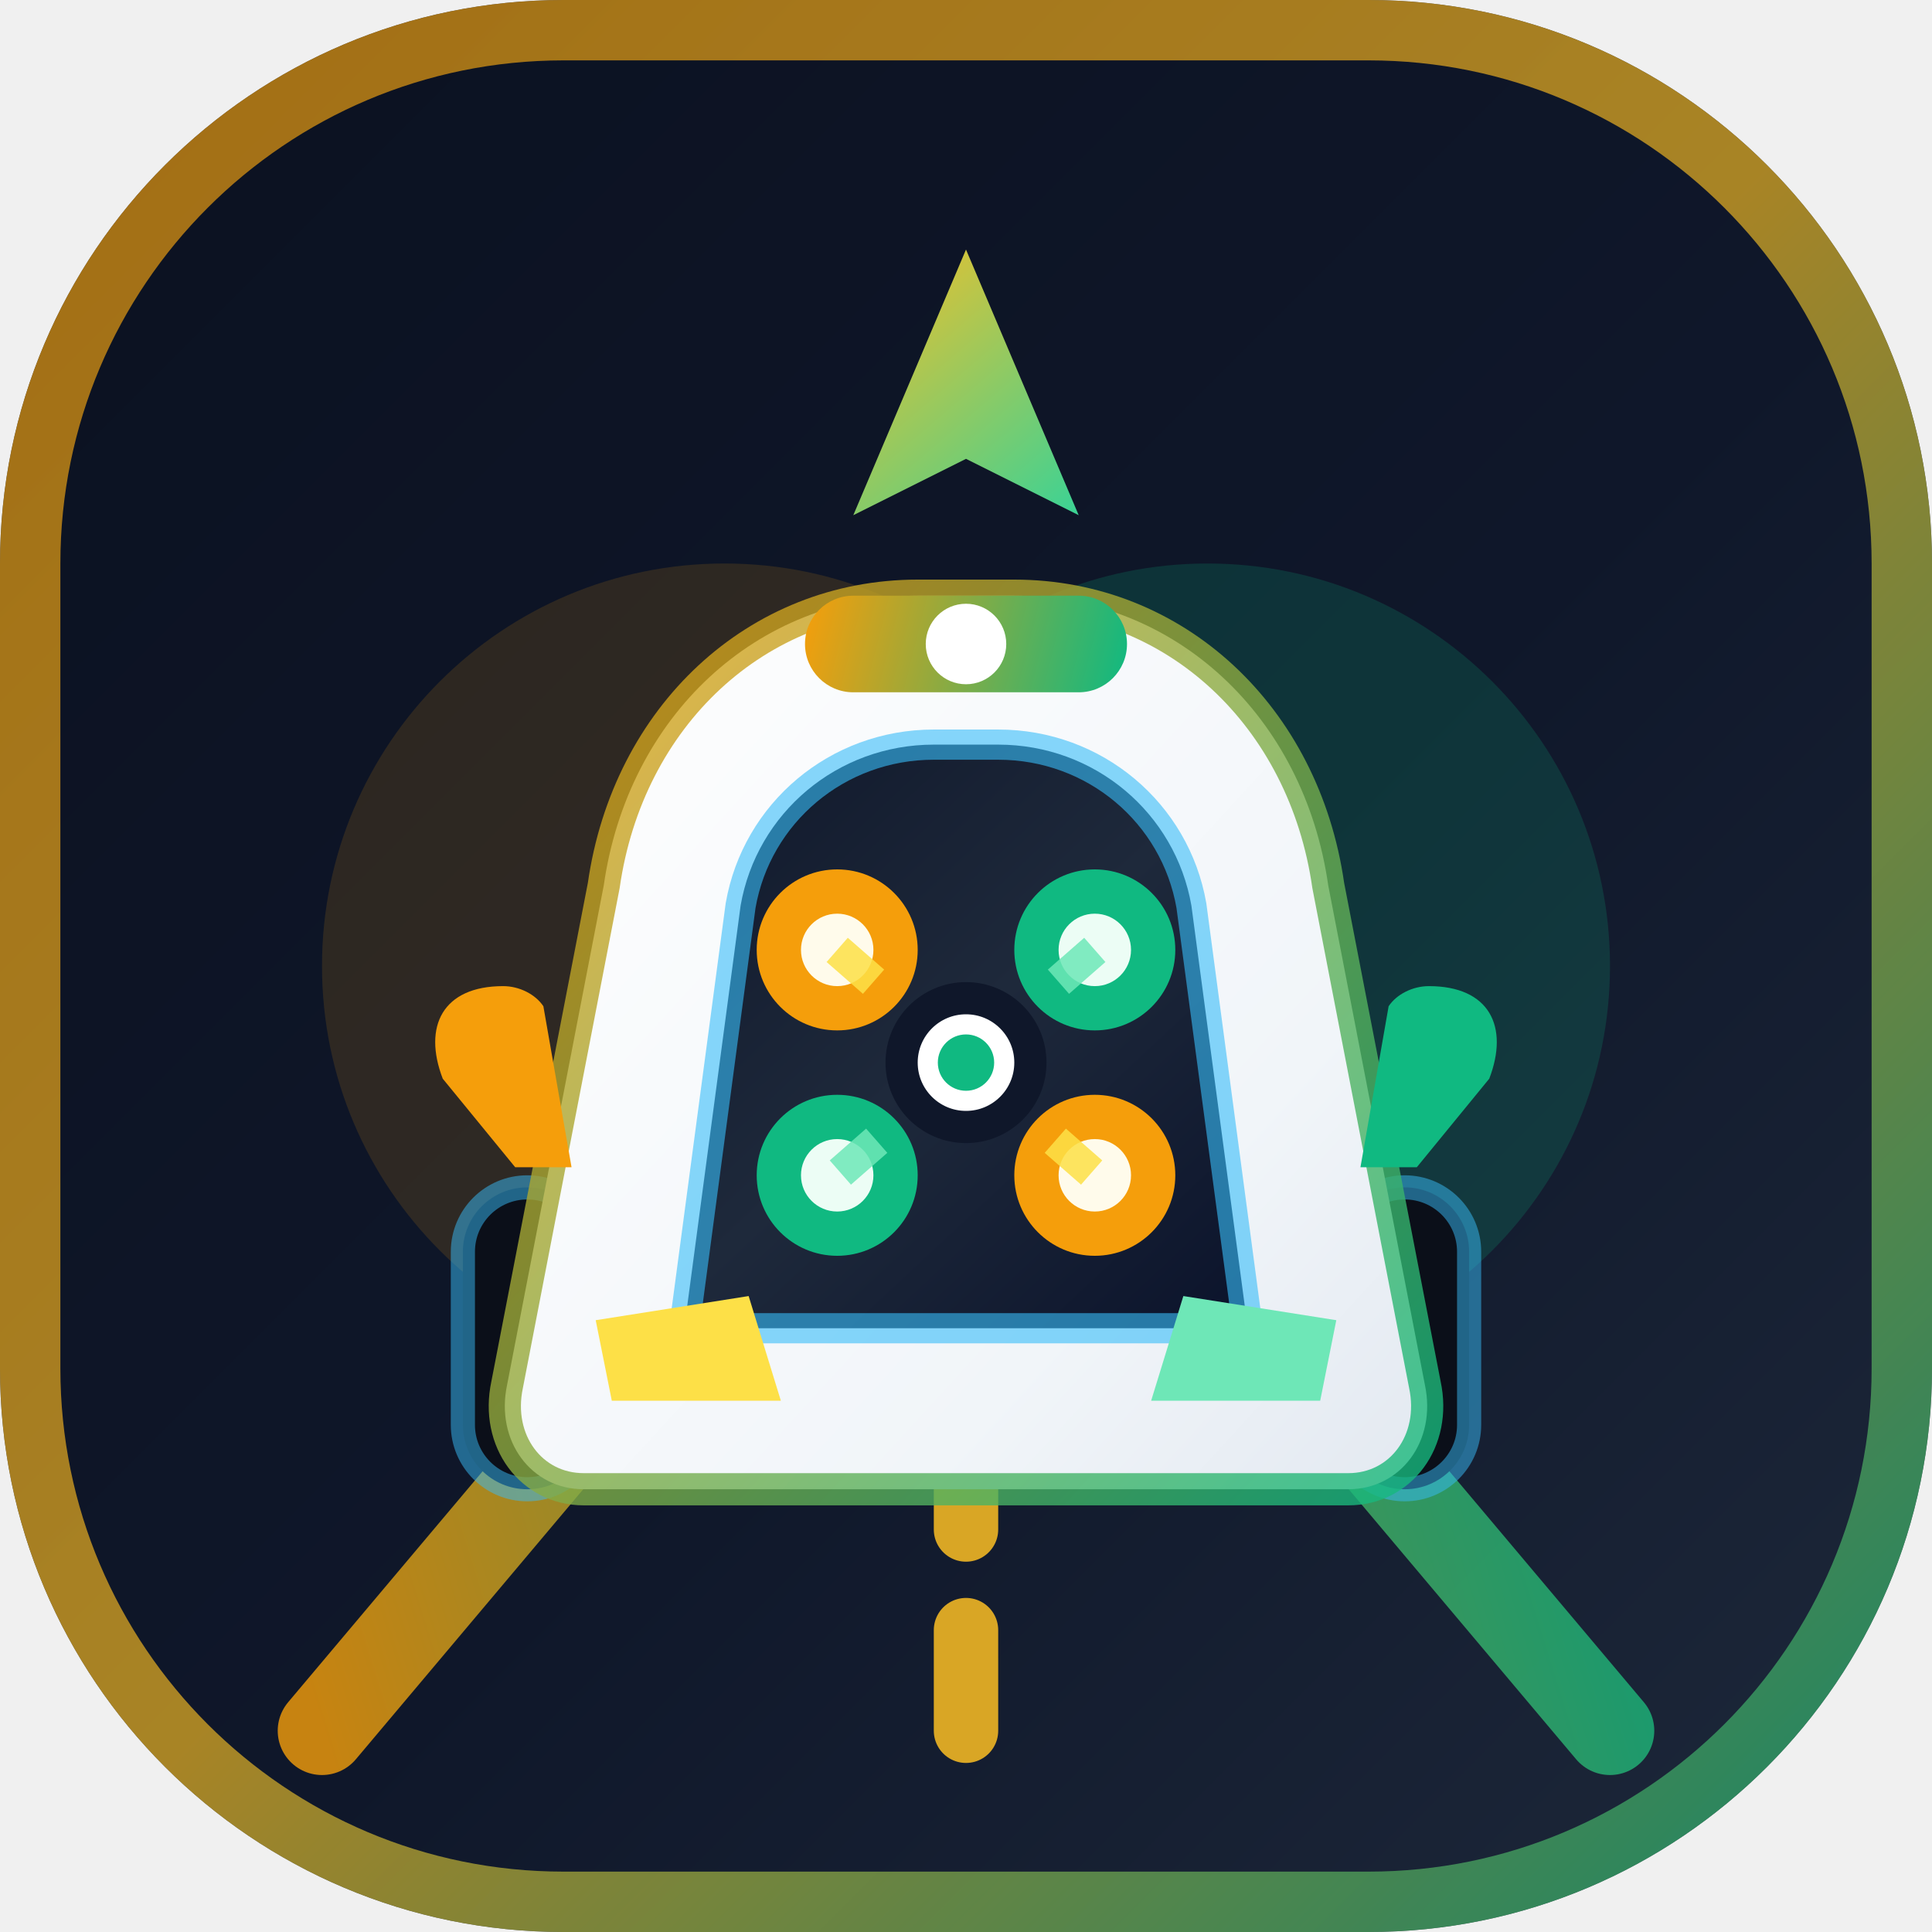
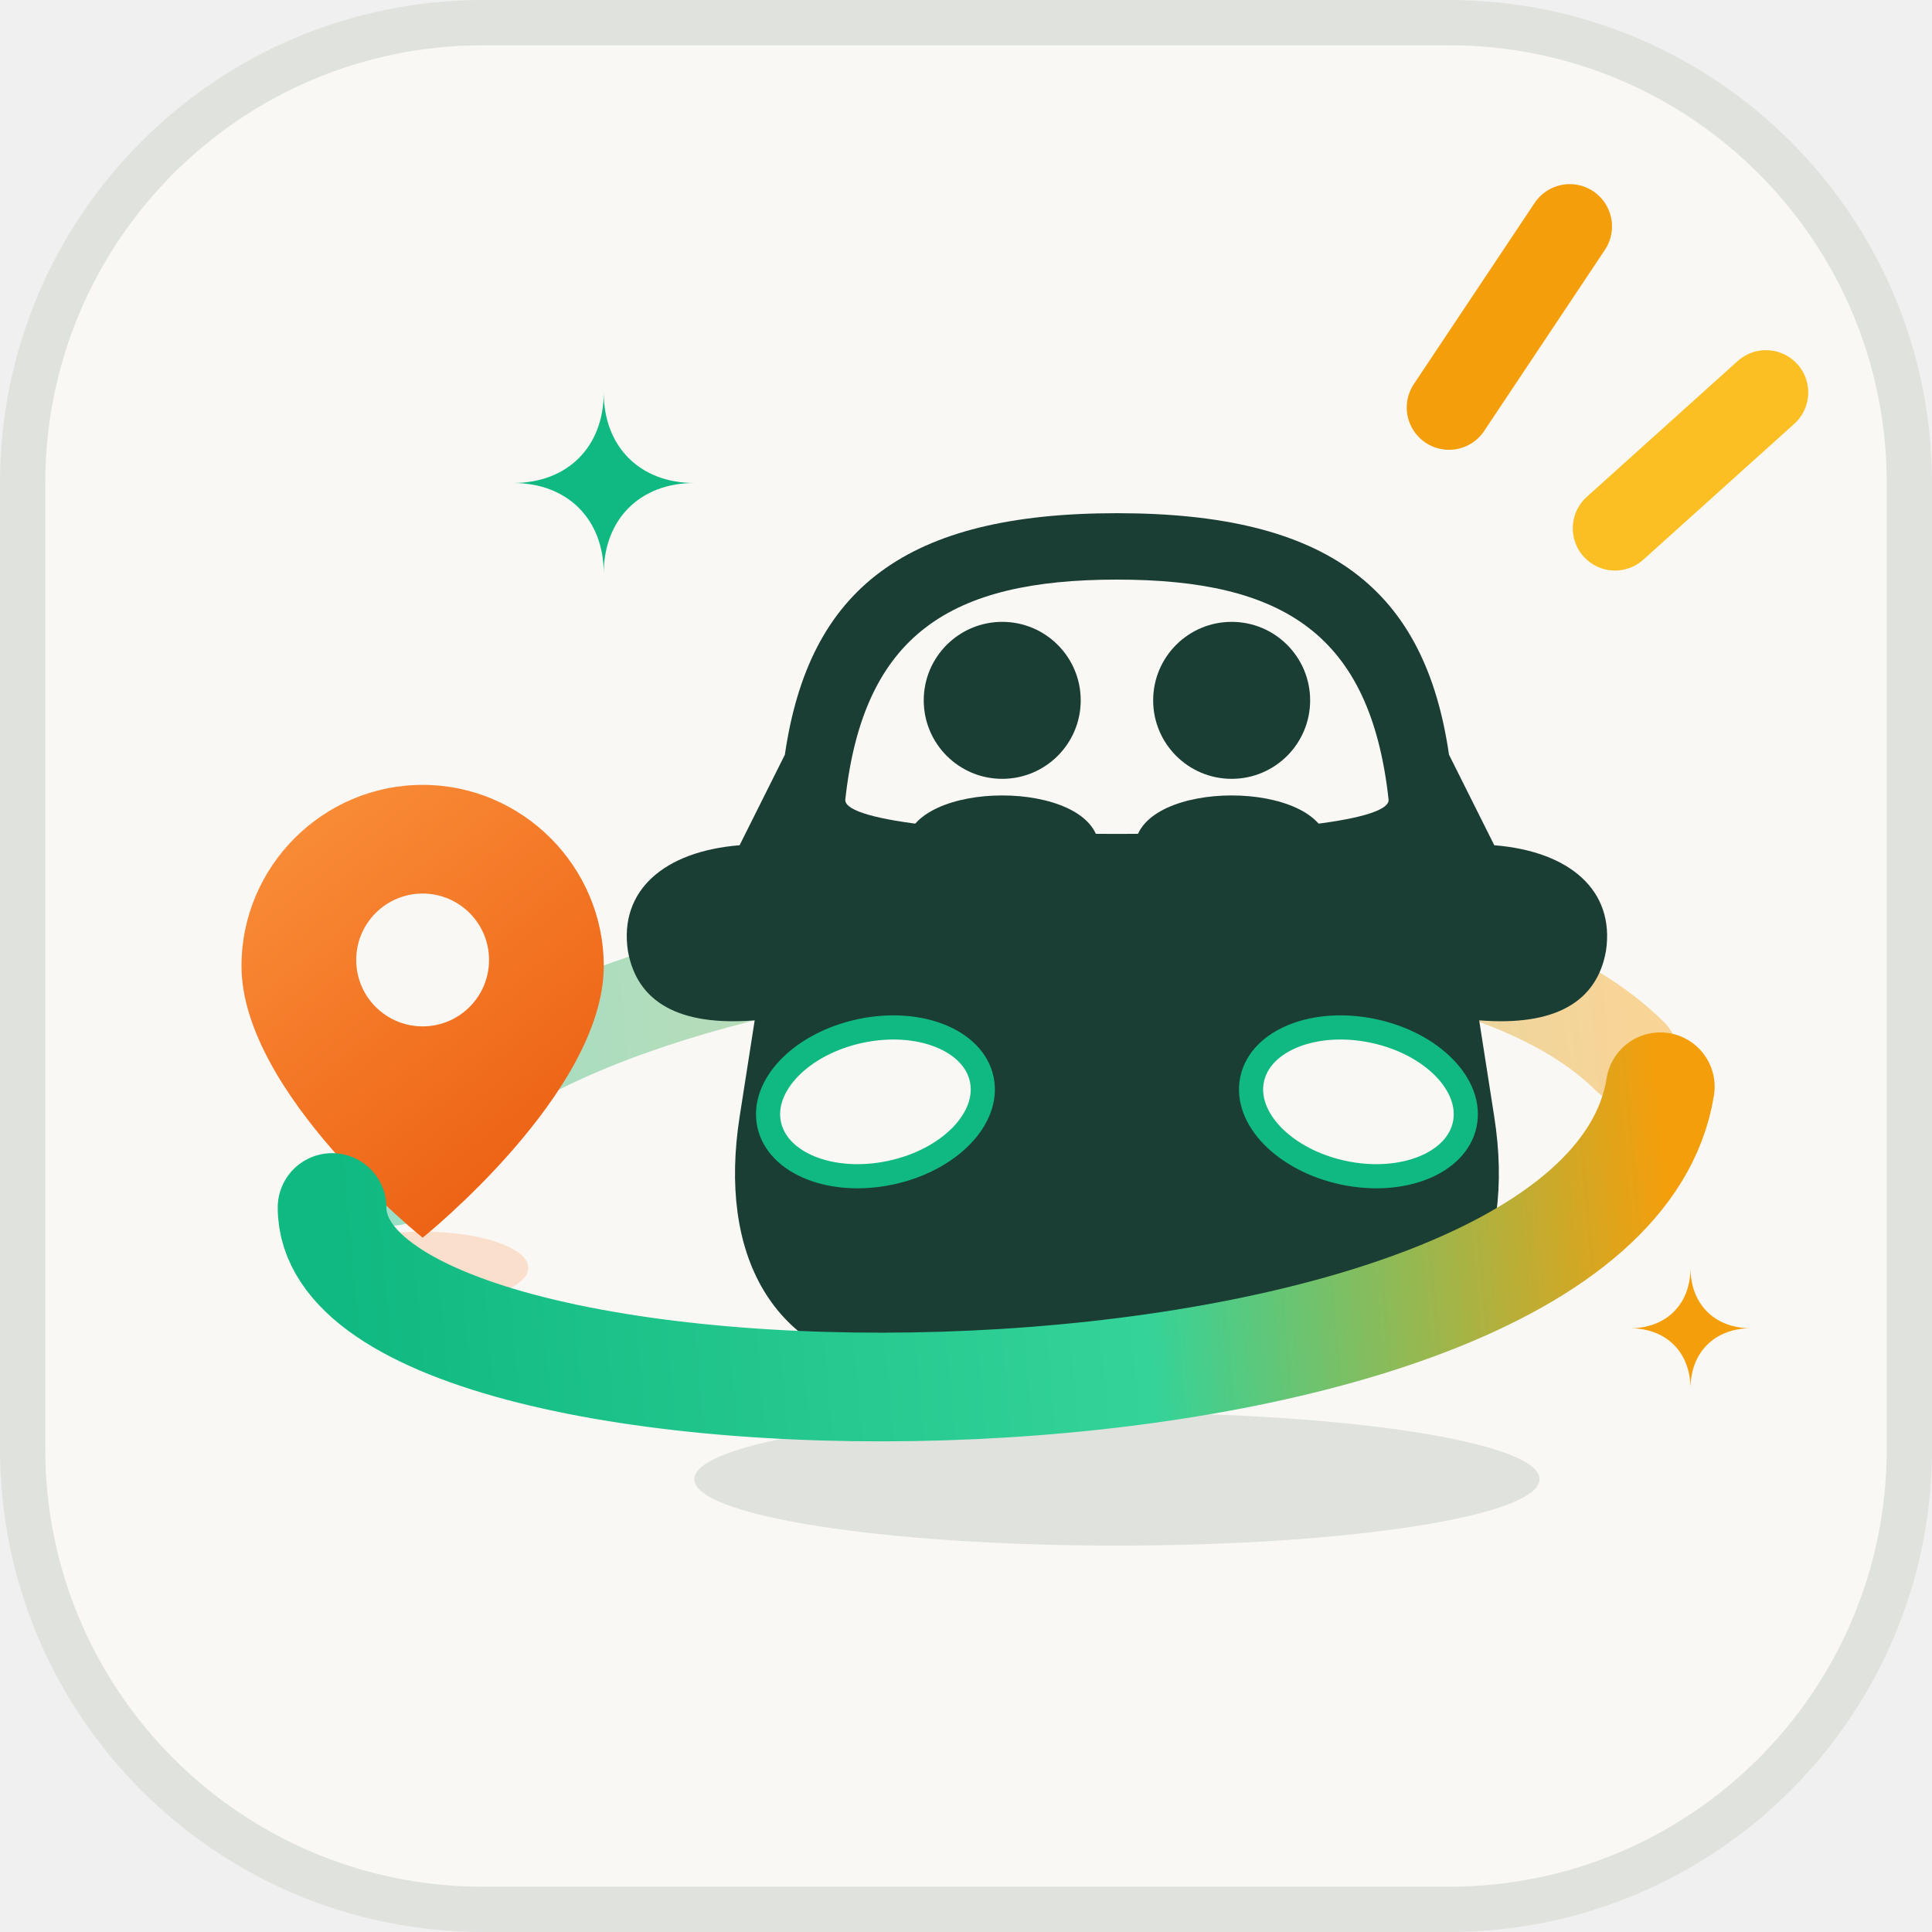
- <svg xmlns="http://www.w3.org/2000/svg" viewBox="0 0 48 48" fill="none">
-   <rect width="48" height="48" rx="14" fill="url(#fs_badge_bg)" />
-   <rect x="0.75" y="0.75" width="46.5" height="46.5" rx="13.25" stroke="url(#fs_border_grad)" stroke-width="1.5" stroke-opacity="0.65" />
-   <circle cx="18" cy="24" r="10" fill="#F59E0B" fill-opacity="0.14" />
-   <circle cx="30" cy="24" r="10" fill="#10B981" fill-opacity="0.18" />
-   <path d="M8 43L16 33.5M40 43L32 33.5" stroke="url(#road_neon_grad)" stroke-width="2.2" stroke-linecap="round" stroke-opacity="0.8" />
-   <line x1="24" y1="43" x2="24" y2="34" stroke="#FBBF24" stroke-width="1.6" stroke-dasharray="2.5 2.5" stroke-linecap="round" stroke-opacity="0.85" />
-   <rect x="11.5" y="29.5" width="3.2" height="7.5" rx="1.6" fill="#0B0F19" stroke="#38BDF8" stroke-width="0.6" stroke-opacity="0.5" />
-   <rect x="33.3" y="29.5" width="3.2" height="7.5" rx="1.6" fill="#0B0F19" stroke="#38BDF8" stroke-width="0.6" stroke-opacity="0.5" />
-   <path d="M14.5 37C13.2 37 12.3 35.8 12.6 34.4L15 22C15.6 17.8 18.8 14.8 22.8 14.8H25.2C29.2 14.8 32.4 17.8 33 22L35.4 34.4C35.7 35.8 34.8 37 33.5 37H14.5Z" fill="url(#cab_body_platinum)" />
-   <path d="M14.5 37C13.2 37 12.3 35.8 12.6 34.4L15 22C15.6 17.8 18.8 14.8 22.8 14.8H25.2C29.2 14.8 32.4 17.8 33 22L35.4 34.4C35.7 35.8 34.8 37 33.5 37H14.5Z" stroke="url(#cab_body_stroke)" stroke-width="0.8" />
-   <path d="M12.5 24.5C11 24.5 10.5 25.5 11 26.8L12.8 29H14.2L13.5 25C13.3 24.7 12.9 24.5 12.5 24.5Z" fill="#F59E0B" />
-   <path d="M35.5 24.5C37 24.5 37.5 25.5 37 26.8L35.2 29H33.8L34.5 25C34.7 24.7 35.1 24.5 35.5 24.5Z" fill="#10B981" />
-   <path d="M17 33L18.4 22.5C18.8 20.2 20.8 18.5 23.2 18.5H24.8C27.2 18.5 29.2 20.2 29.6 22.5L31 33H17Z" fill="url(#cab_canopy_tint)" />
-   <path d="M17 33L18.4 22.5C18.8 20.2 20.8 18.5 23.2 18.5H24.8C27.2 18.5 29.2 20.2 29.6 22.5L31 33H17Z" stroke="#38BDF8" stroke-width="0.75" stroke-opacity="0.6" />
-   <circle cx="20.8" cy="23.6" r="2" fill="#F59E0B" />
-   <circle cx="20.8" cy="23.6" r="0.9" fill="#FFFBEB" />
-   <circle cx="27.2" cy="23.6" r="2" fill="#10B981" />
-   <circle cx="27.2" cy="23.6" r="0.9" fill="#ECFDF5" />
-   <circle cx="20.8" cy="29.2" r="2" fill="#10B981" />
-   <circle cx="20.8" cy="29.2" r="0.9" fill="#ECFDF5" />
-   <circle cx="27.2" cy="29.2" r="2" fill="#F59E0B" />
-   <circle cx="27.2" cy="29.2" r="0.9" fill="#FFFBEB" />
-   <line x1="20.8" y1="23.6" x2="27.2" y2="29.2" stroke="#FDE047" stroke-width="0.8" stroke-opacity="0.85" stroke-dasharray="1.2 1.2" />
-   <line x1="27.2" y1="23.6" x2="20.8" y2="29.2" stroke="#6EE7B7" stroke-width="0.8" stroke-opacity="0.85" stroke-dasharray="1.2 1.2" />
-   <circle cx="24" cy="26.4" r="1.6" fill="#FFFFFF" stroke="#0F172A" stroke-width="0.8" />
-   <circle cx="24" cy="26.4" r="0.7" fill="#10B981" />
-   <polygon points="15.2,34.8 19.4,34.8 18.6,32.2 14.8,32.8" fill="#FDE047" />
-   <polygon points="32.8,34.8 28.6,34.8 29.4,32.2 33.2,32.8" fill="#6EE7B7" />
-   <rect x="20" y="14.8" width="8" height="2.4" rx="1.2" fill="url(#roof_pod_grad)" />
-   <circle cx="24" cy="16" r="1" fill="#FFFFFF" />
-   <path d="M21.2 12.8L24 6.2L26.8 12.8L24 11.4L21.2 12.8Z" fill="url(#waypoint_arrow_grad)" />
+ <svg xmlns="http://www.w3.org/2000/svg" viewBox="0 0 64 64" fill="none">
+   <rect width="64" height="64" rx="16" fill="#FAF8F5" />
+   <rect x="0.75" y="0.75" width="62.5" height="62.5" rx="15.25" stroke="#1A3D34" stroke-opacity="0.12" stroke-width="1.5" />
+   <ellipse cx="37" cy="49" rx="14" ry="2.2" fill="#1A3D34" fill-opacity="0.12" />
+   <ellipse cx="14" cy="42" rx="3.5" ry="1.2" fill="#F97316" fill-opacity="0.18" />
+   <path d="M13 39C16 31 46 27 54 35" stroke="url(#ring_back_grad)" stroke-width="3.2" stroke-linecap="round" stroke-opacity="0.4" />
+   <g>
+     <path d="M14 26C10.7 26 8 28.7 8 32C8 36.2 14 41 14 41C14 41 20 36.2 20 32C20 28.7 17.3 26 14 26Z" fill="url(#pin_grad)" />
+     <circle cx="14" cy="31.8" r="2.2" fill="#FAF8F5" />
+   </g>
+   <g>
+     <path d="M26 25C26.8 19.5 30 17 37 17C44 17 47.2 19.5 48 25L49.5 28C52 28.2 53.5 29.5 53.2 31.5C52.9 33.2 51.5 34 49 33.8L49.5 37C50.2 41.5 48.5 45 44 45.5C41 45.8 33 45.8 30 45.5C25.5 45 23.8 41.5 24.5 37L25 33.8C22.5 34 21.1 33.2 20.8 31.5C20.5 29.5 22 28.2 24.5 28L26 25Z" fill="#1A3D34" />
+     <path d="M28 26.5C28.6 21 31.5 19.2 37 19.2C42.5 19.2 45.4 21 46 26.5C46 28 28 28 28 26.5Z" fill="#FAF8F5" />
+     <circle cx="33.2" cy="23.2" r="2.6" fill="#1A3D34" />
+     <path d="M30 28C30.2 25.8 36.2 25.8 36.4 28Z" fill="#1A3D34" />
+     <circle cx="40.8" cy="23.2" r="2.6" fill="#1A3D34" />
+     <path d="M37.6 28C37.8 25.8 43.8 25.8 44 28Z" fill="#1A3D34" />
+     <ellipse cx="29" cy="36.5" rx="3.6" ry="2.4" transform="rotate(-12 29 36.5)" fill="#FAF8F5" stroke="#10B981" stroke-width="0.8" />
+     <ellipse cx="45" cy="36.5" rx="3.6" ry="2.4" transform="rotate(12 45 36.5)" fill="#FAF8F5" stroke="#10B981" stroke-width="0.8" />
+   </g>
+   <path d="M11 40C11 48.5 53 48.5 55 36" stroke="url(#ring_front_grad)" stroke-width="3.6" stroke-linecap="round" />
+   <path d="M48 13.5L52 7.5" stroke="#F59E0B" stroke-width="2.8" stroke-linecap="round" />
+   <path d="M53.5 17.5L58.5 13" stroke="#FBBF24" stroke-width="2.8" stroke-linecap="round" />
+   <path d="M20 13C20 14.8 18.8 16 17 16C18.8 16 20 17.2 20 19C20 17.2 21.2 16 23 16C21.2 16 20 14.8 20 13Z" fill="#10B981" />
+   <path d="M56 42C56 43.2 55.2 44 54 44C55.2 44 56 44.8 56 46C56 44.8 56.8 44 58 44C56.8 44 56 43.2 56 42Z" fill="#F59E0B" />
  <defs>
-     <linearGradient id="fs_badge_bg" x1="0" y1="0" x2="48" y2="48" gradientUnits="userSpaceOnUse">
-       <stop stop-color="#0B1120" />
-       <stop offset="0.55" stop-color="#0F172A" />
-       <stop offset="1" stop-color="#1E293B" />
+     <linearGradient id="pin_grad" x1="8" y1="26" x2="20" y2="41" gradientUnits="userSpaceOnUse">
+       <stop stop-color="#FB923C" />
+       <stop offset="1" stop-color="#EA580C" />
    </linearGradient>
-     <linearGradient id="fs_border_grad" x1="0" y1="0" x2="48" y2="48" gradientUnits="userSpaceOnUse">
-       <stop stop-color="#F59E0B" />
-       <stop offset="0.5" stop-color="#FBBF24" />
-       <stop offset="1" stop-color="#10B981" />
+     <linearGradient id="ring_back_grad" x1="13" y1="39" x2="54" y2="35" gradientUnits="userSpaceOnUse">
+       <stop stop-color="#10B981" />
+       <stop offset="1" stop-color="#F59E0B" />
    </linearGradient>
-     <linearGradient id="road_neon_grad" x1="8" y1="43" x2="40" y2="33" gradientUnits="userSpaceOnUse">
-       <stop stop-color="#F59E0B" />
-       <stop offset="1" stop-color="#10B981" />
-     </linearGradient>
-     <linearGradient id="cab_body_platinum" x1="12" y1="15" x2="36" y2="37" gradientUnits="userSpaceOnUse">
-       <stop stop-color="#FFFFFF" />
-       <stop offset="0.7" stop-color="#F1F5F9" />
-       <stop offset="1" stop-color="#E2E8F0" />
-     </linearGradient>
-     <linearGradient id="cab_body_stroke" x1="12" y1="15" x2="36" y2="37" gradientUnits="userSpaceOnUse">
-       <stop stop-color="#F59E0B" stop-opacity="0.8" />
-       <stop offset="1" stop-color="#10B981" stop-opacity="0.8" />
-     </linearGradient>
-     <linearGradient id="cab_canopy_tint" x1="17" y1="18" x2="31" y2="33" gradientUnits="userSpaceOnUse">
-       <stop stop-color="#0F172A" />
-       <stop offset="0.5" stop-color="#1E293B" />
-       <stop offset="1" stop-color="#0B132B" />
-     </linearGradient>
-     <linearGradient id="roof_pod_grad" x1="20" y1="15" x2="28" y2="17" gradientUnits="userSpaceOnUse">
-       <stop stop-color="#F59E0B" />
-       <stop offset="1" stop-color="#10B981" />
-     </linearGradient>
-     <linearGradient id="waypoint_arrow_grad" x1="21" y1="6" x2="27" y2="13" gradientUnits="userSpaceOnUse">
-       <stop stop-color="#FBBF24" />
-       <stop offset="1" stop-color="#34D399" />
+     <linearGradient id="ring_front_grad" x1="11" y1="40" x2="55" y2="36" gradientUnits="userSpaceOnUse">
+       <stop stop-color="#10B981" />
+       <stop offset="0.6" stop-color="#34D399" />
+       <stop offset="1" stop-color="#F59E0B" />
    </linearGradient>
  </defs>
</svg>
